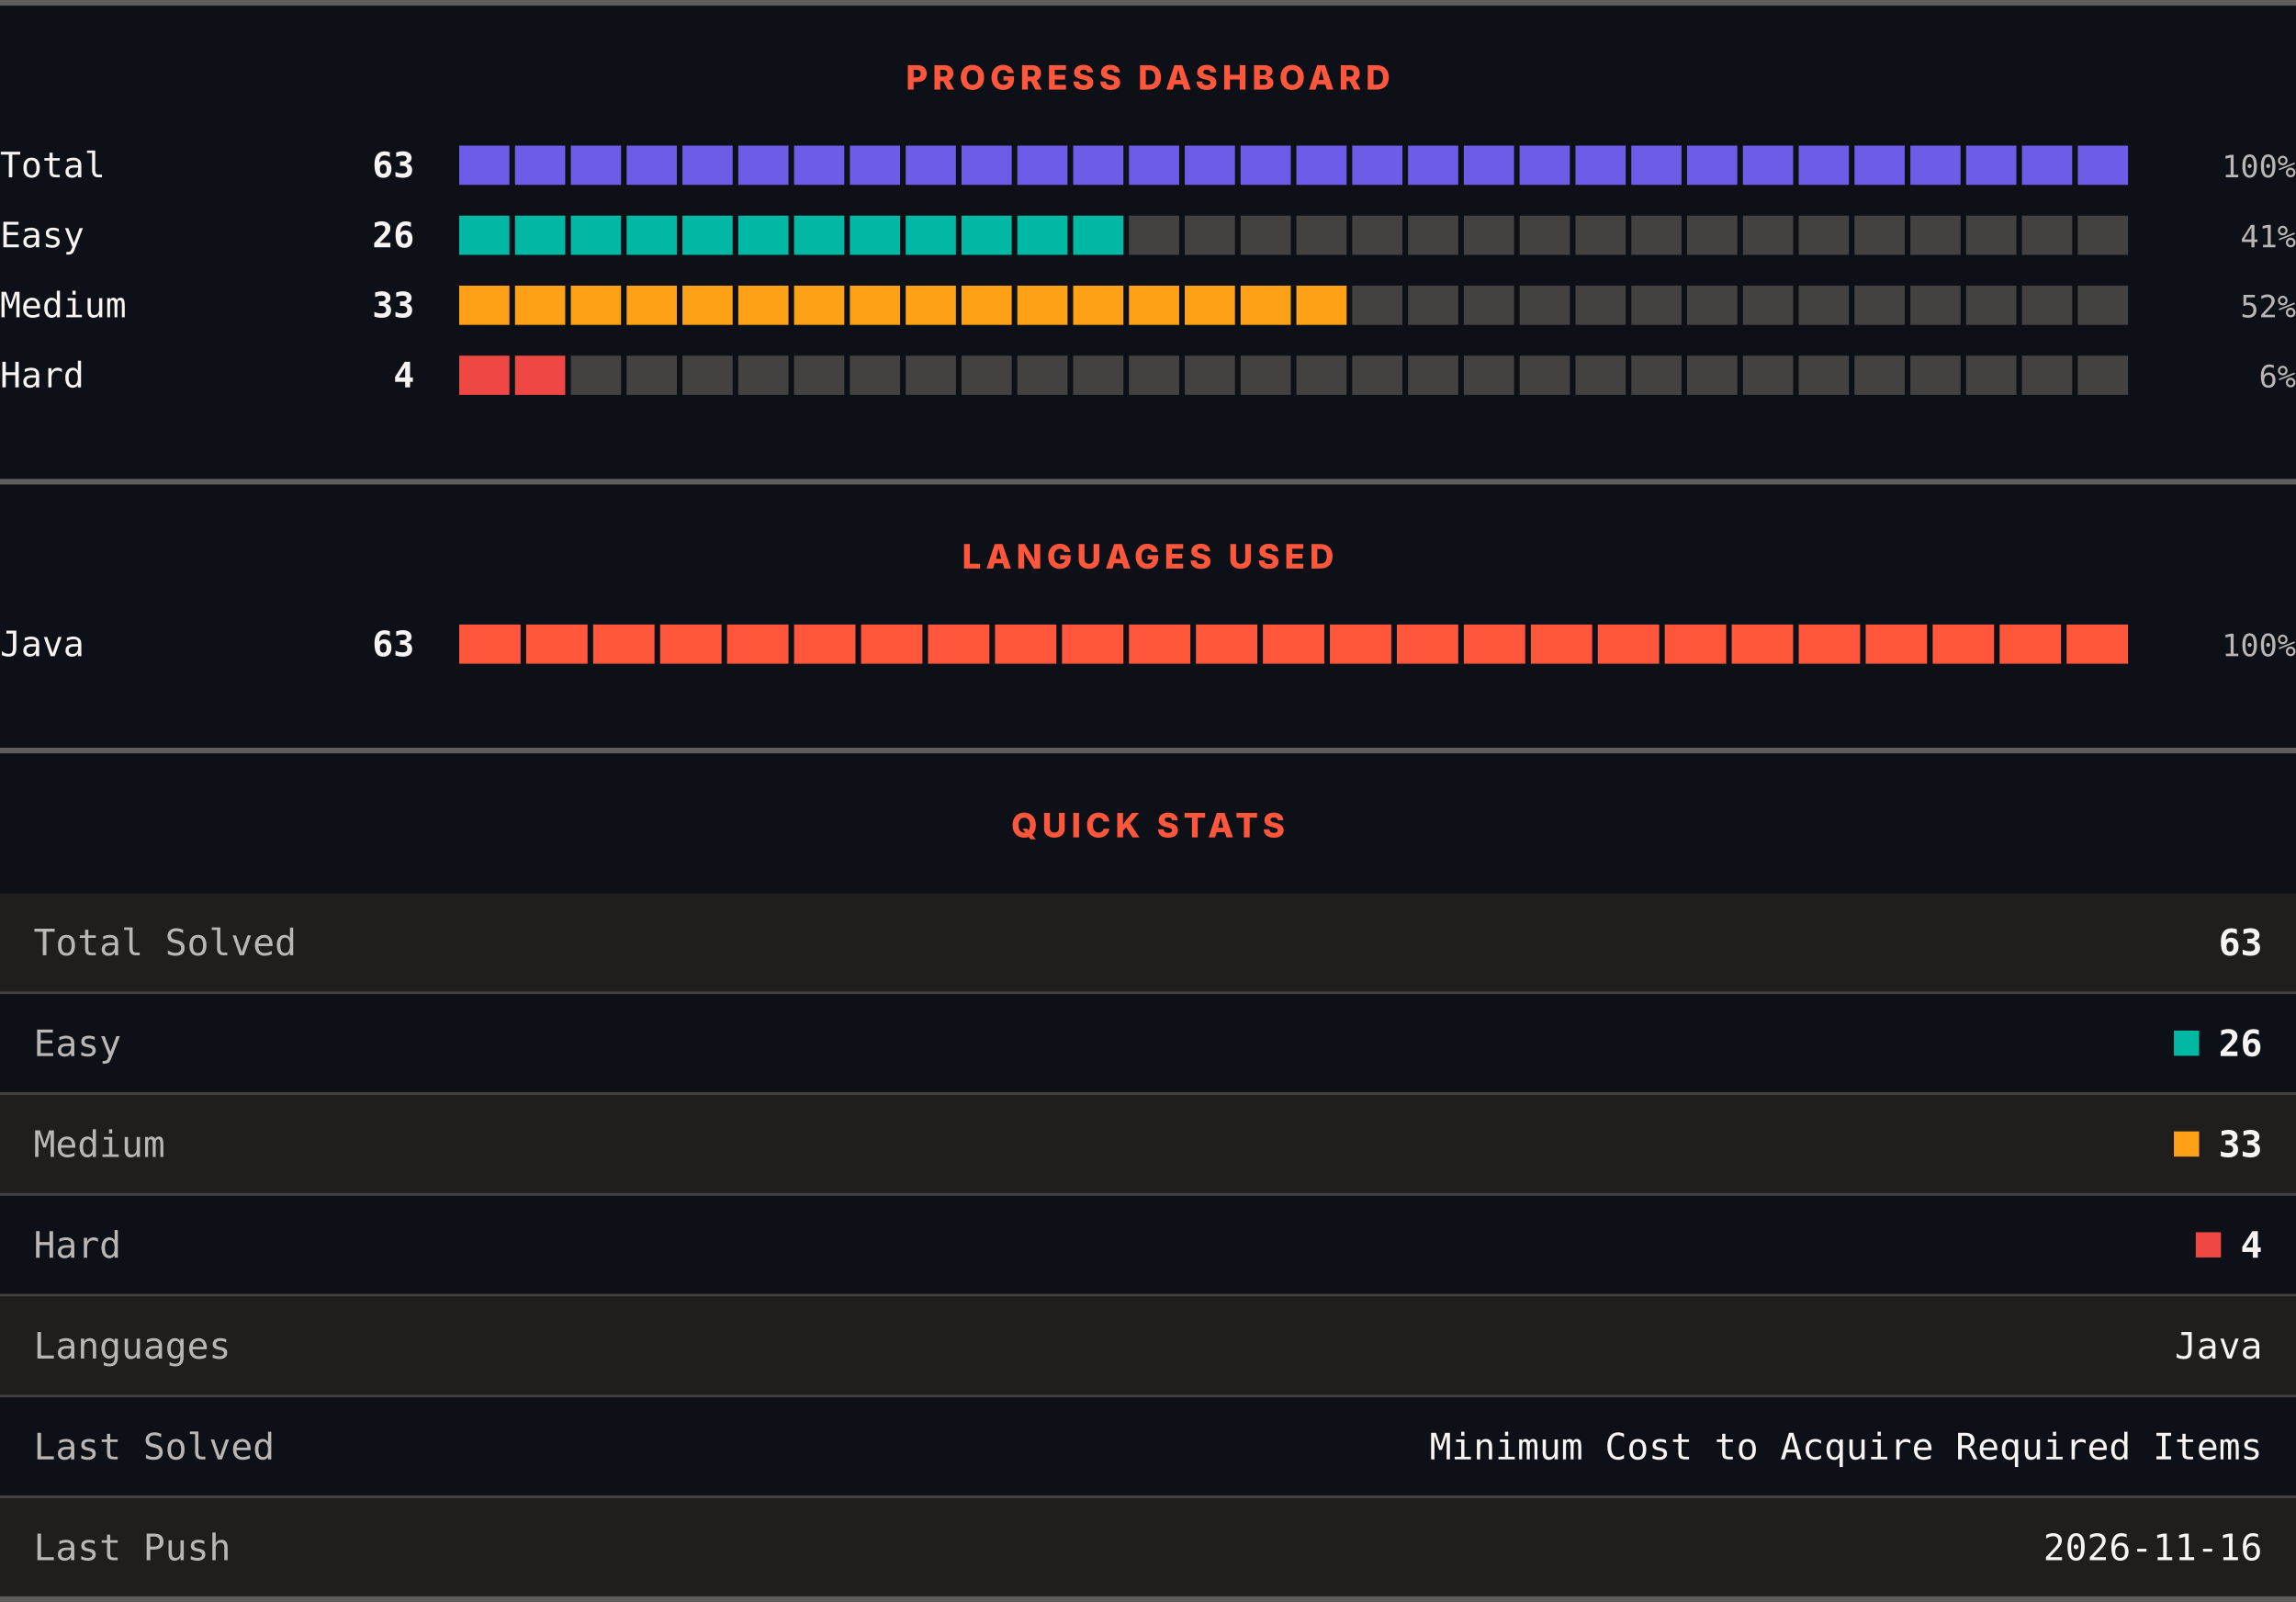
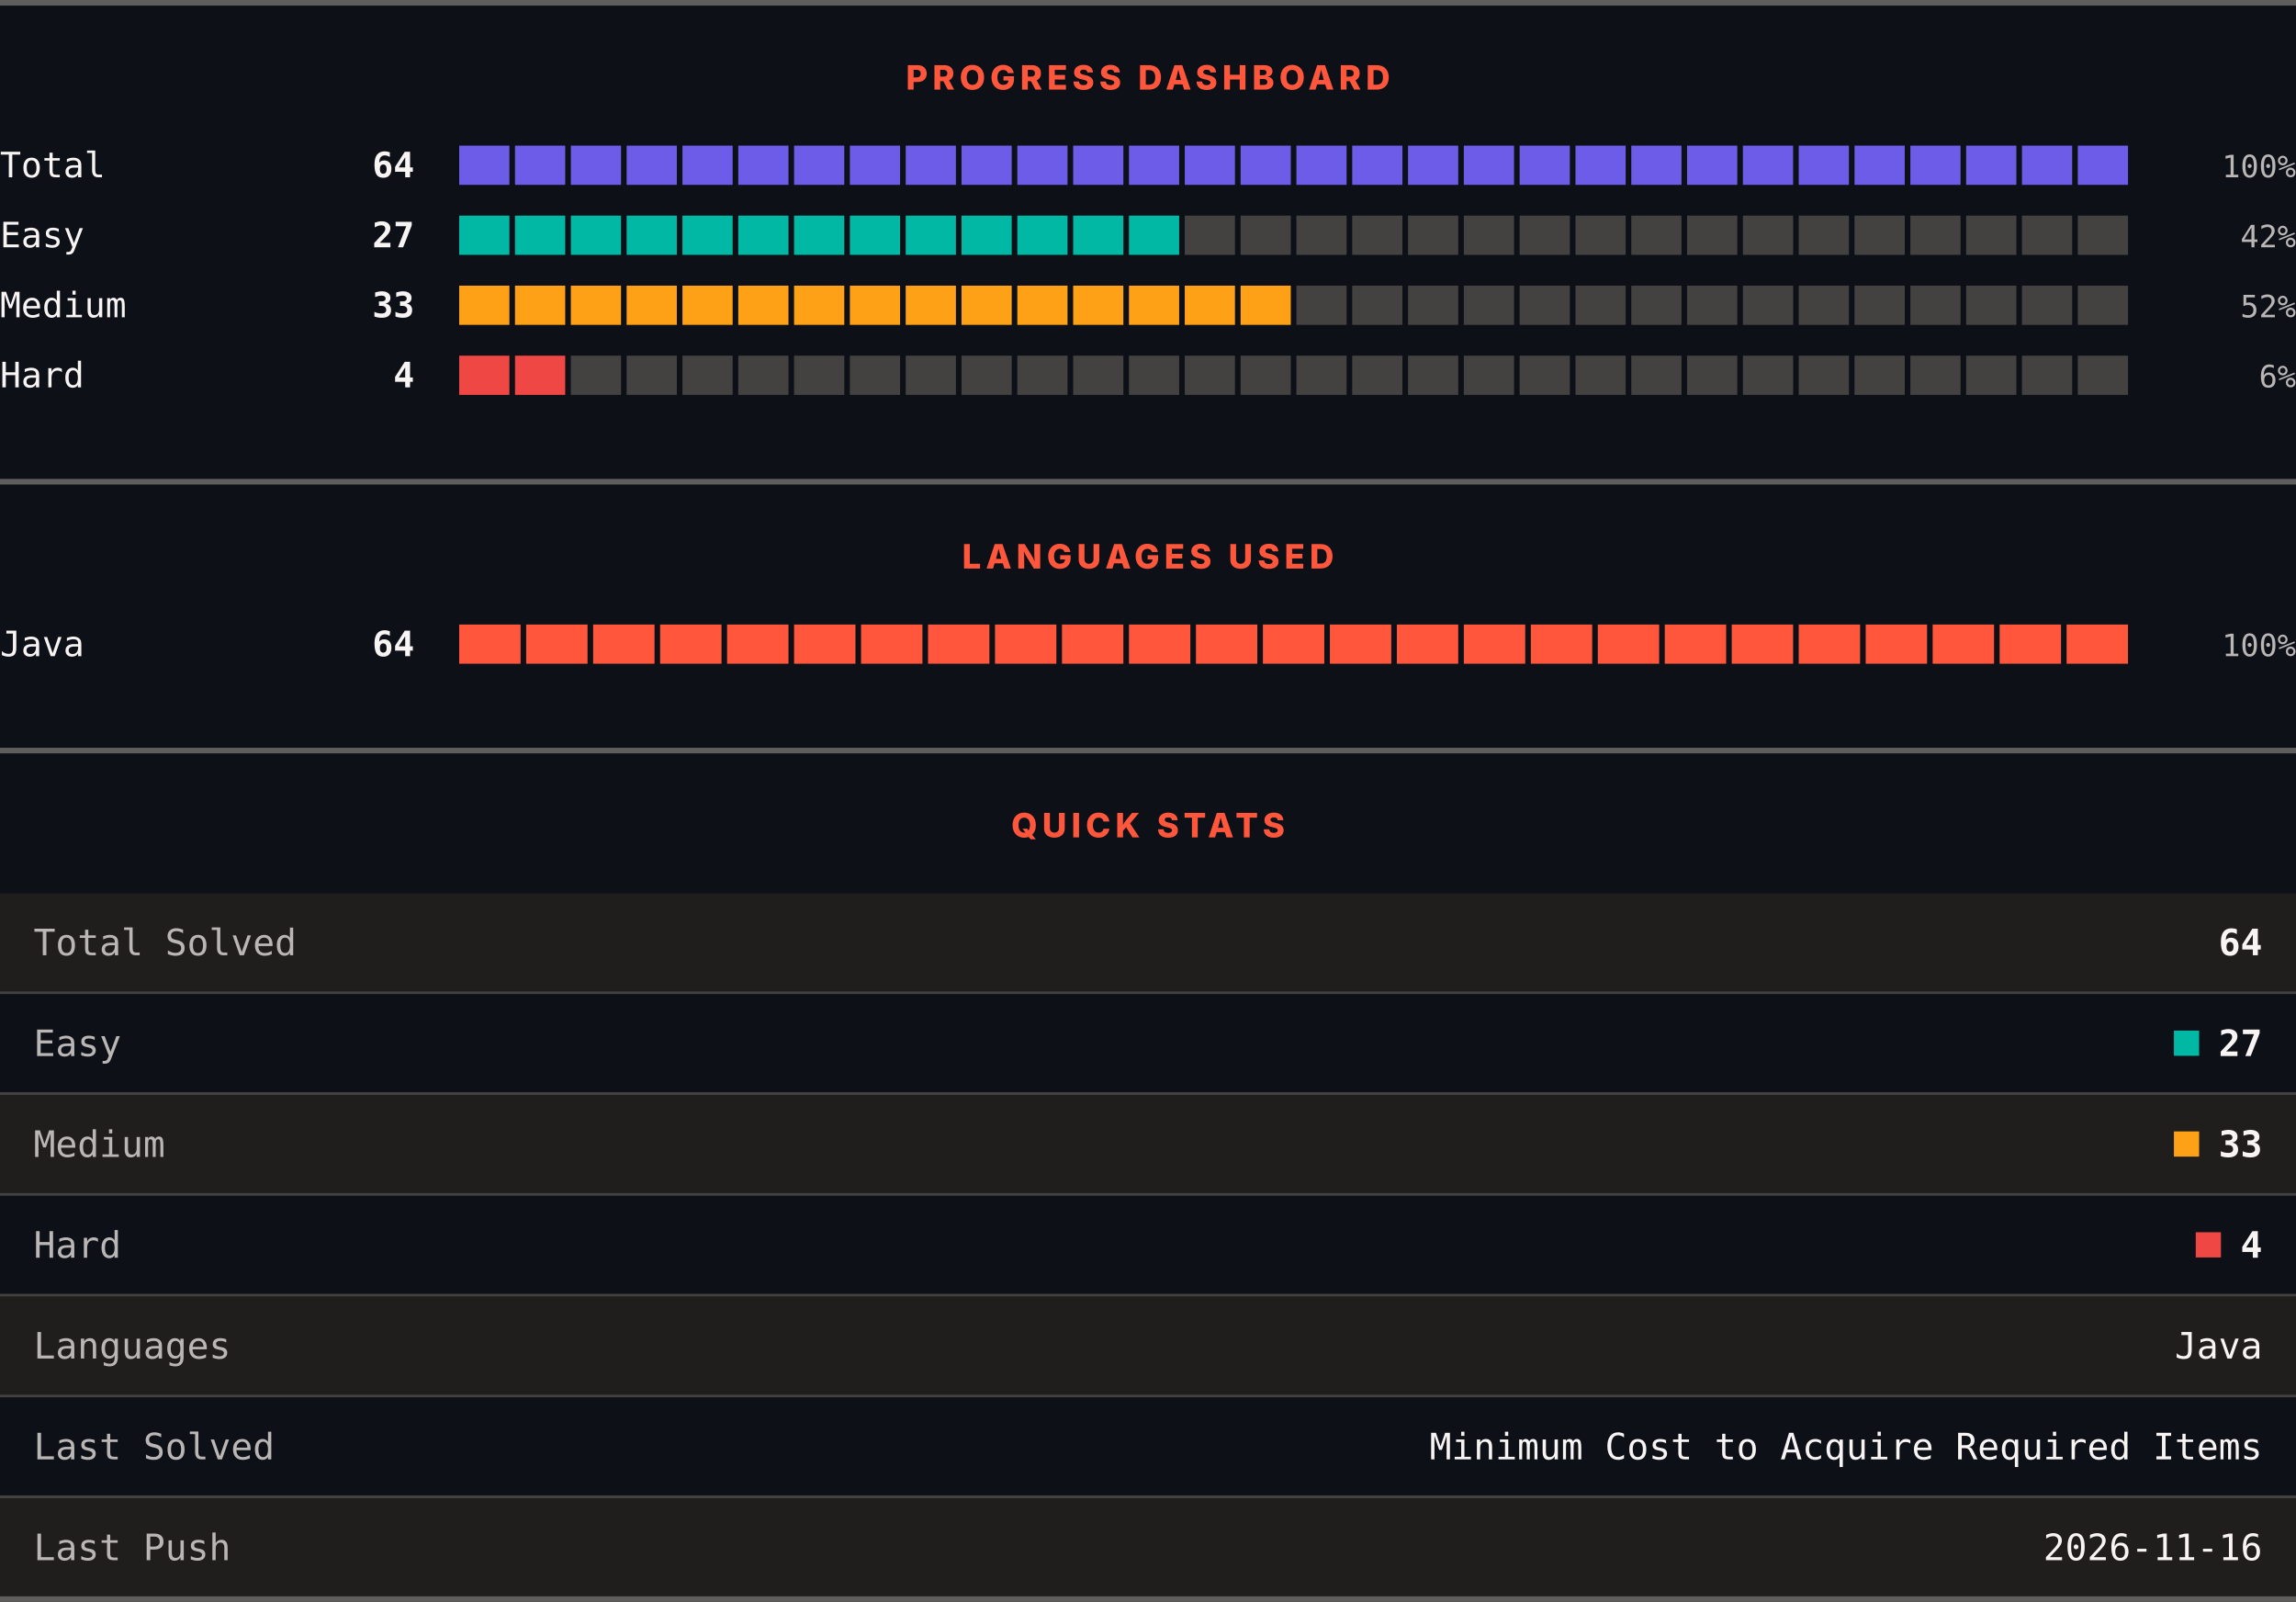
<svg xmlns="http://www.w3.org/2000/svg" width="820" height="572" viewBox="0 0 820 572" role="img" aria-label="LeetCode progress, languages and quick stats">
  <rect width="820" height="572" fill="#0d1117" />
  <rect x="0" y="0" width="820" height="2" fill="#605d5d" />
  <text x="410" y="32" text-anchor="middle" font-family="Archivo, system-ui, -apple-system, Segoe UI, sans-serif" font-size="12" font-weight="800" letter-spacing="1.68" fill="#ff563c">PROGRESS DASHBOARD</text>
  <text x="0" y="63.3" font-family="ui-monospace, SFMono-Regular, Menlo, Consolas, monospace" font-size="12.5" fill="#f8f4f4">Total</text>
-   <text x="148" y="63.3" text-anchor="end" font-family="ui-monospace, SFMono-Regular, Menlo, Consolas, monospace" font-size="12.5" font-weight="700" fill="#f8f4f4">63</text>
+   <text x="148" y="63.3" text-anchor="end" font-family="ui-monospace, SFMono-Regular, Menlo, Consolas, monospace" font-size="12.5" font-weight="700" fill="#f8f4f4">64</text>
  <rect x="164.00" y="52" width="17.93" height="14" fill="#6c5ce7" />
  <rect x="183.93" y="52" width="17.93" height="14" fill="#6c5ce7" />
  <rect x="203.87" y="52" width="17.93" height="14" fill="#6c5ce7" />
  <rect x="223.80" y="52" width="17.93" height="14" fill="#6c5ce7" />
  <rect x="243.73" y="52" width="17.93" height="14" fill="#6c5ce7" />
  <rect x="263.67" y="52" width="17.93" height="14" fill="#6c5ce7" />
  <rect x="283.60" y="52" width="17.93" height="14" fill="#6c5ce7" />
  <rect x="303.53" y="52" width="17.93" height="14" fill="#6c5ce7" />
  <rect x="323.47" y="52" width="17.93" height="14" fill="#6c5ce7" />
  <rect x="343.40" y="52" width="17.93" height="14" fill="#6c5ce7" />
  <rect x="363.33" y="52" width="17.93" height="14" fill="#6c5ce7" />
  <rect x="383.27" y="52" width="17.93" height="14" fill="#6c5ce7" />
  <rect x="403.20" y="52" width="17.93" height="14" fill="#6c5ce7" />
  <rect x="423.13" y="52" width="17.93" height="14" fill="#6c5ce7" />
  <rect x="443.07" y="52" width="17.93" height="14" fill="#6c5ce7" />
  <rect x="463.00" y="52" width="17.93" height="14" fill="#6c5ce7" />
  <rect x="482.93" y="52" width="17.93" height="14" fill="#6c5ce7" />
  <rect x="502.87" y="52" width="17.93" height="14" fill="#6c5ce7" />
  <rect x="522.80" y="52" width="17.93" height="14" fill="#6c5ce7" />
  <rect x="542.73" y="52" width="17.93" height="14" fill="#6c5ce7" />
  <rect x="562.67" y="52" width="17.93" height="14" fill="#6c5ce7" />
  <rect x="582.60" y="52" width="17.93" height="14" fill="#6c5ce7" />
  <rect x="602.53" y="52" width="17.93" height="14" fill="#6c5ce7" />
  <rect x="622.47" y="52" width="17.93" height="14" fill="#6c5ce7" />
  <rect x="642.40" y="52" width="17.93" height="14" fill="#6c5ce7" />
  <rect x="662.33" y="52" width="17.93" height="14" fill="#6c5ce7" />
  <rect x="682.27" y="52" width="17.93" height="14" fill="#6c5ce7" />
  <rect x="702.20" y="52" width="17.93" height="14" fill="#6c5ce7" />
  <rect x="722.13" y="52" width="17.93" height="14" fill="#6c5ce7" />
  <rect x="742.07" y="52" width="17.93" height="14" fill="#6c5ce7" />
  <text x="820" y="63.3" text-anchor="end" font-family="ui-monospace, SFMono-Regular, Menlo, Consolas, monospace" font-size="11" fill="#bab6b6">100%</text>
  <text x="0" y="88.3" font-family="ui-monospace, SFMono-Regular, Menlo, Consolas, monospace" font-size="12.5" fill="#f8f4f4">Easy</text>
-   <text x="148" y="88.3" text-anchor="end" font-family="ui-monospace, SFMono-Regular, Menlo, Consolas, monospace" font-size="12.5" font-weight="700" fill="#f8f4f4">26</text>
+   <text x="148" y="88.3" text-anchor="end" font-family="ui-monospace, SFMono-Regular, Menlo, Consolas, monospace" font-size="12.5" font-weight="700" fill="#f8f4f4">27</text>
  <rect x="164.00" y="77" width="17.93" height="14" fill="#00b8a3" />
  <rect x="183.93" y="77" width="17.93" height="14" fill="#00b8a3" />
  <rect x="203.87" y="77" width="17.93" height="14" fill="#00b8a3" />
  <rect x="223.80" y="77" width="17.93" height="14" fill="#00b8a3" />
  <rect x="243.73" y="77" width="17.93" height="14" fill="#00b8a3" />
  <rect x="263.67" y="77" width="17.93" height="14" fill="#00b8a3" />
  <rect x="283.60" y="77" width="17.93" height="14" fill="#00b8a3" />
  <rect x="303.53" y="77" width="17.93" height="14" fill="#00b8a3" />
  <rect x="323.47" y="77" width="17.93" height="14" fill="#00b8a3" />
  <rect x="343.40" y="77" width="17.93" height="14" fill="#00b8a3" />
  <rect x="363.33" y="77" width="17.93" height="14" fill="#00b8a3" />
  <rect x="383.27" y="77" width="17.93" height="14" fill="#00b8a3" />
-   <rect x="403.20" y="77" width="17.93" height="14" fill="#444141" />
+   <rect x="403.20" y="77" width="17.93" height="14" fill="#00b8a3" />
  <rect x="423.13" y="77" width="17.93" height="14" fill="#444141" />
  <rect x="443.07" y="77" width="17.93" height="14" fill="#444141" />
  <rect x="463.00" y="77" width="17.93" height="14" fill="#444141" />
  <rect x="482.93" y="77" width="17.93" height="14" fill="#444141" />
  <rect x="502.87" y="77" width="17.93" height="14" fill="#444141" />
  <rect x="522.80" y="77" width="17.93" height="14" fill="#444141" />
  <rect x="542.73" y="77" width="17.93" height="14" fill="#444141" />
  <rect x="562.67" y="77" width="17.93" height="14" fill="#444141" />
  <rect x="582.60" y="77" width="17.93" height="14" fill="#444141" />
  <rect x="602.53" y="77" width="17.93" height="14" fill="#444141" />
  <rect x="622.47" y="77" width="17.93" height="14" fill="#444141" />
  <rect x="642.40" y="77" width="17.93" height="14" fill="#444141" />
  <rect x="662.33" y="77" width="17.93" height="14" fill="#444141" />
  <rect x="682.27" y="77" width="17.93" height="14" fill="#444141" />
  <rect x="702.20" y="77" width="17.93" height="14" fill="#444141" />
  <rect x="722.13" y="77" width="17.93" height="14" fill="#444141" />
  <rect x="742.07" y="77" width="17.93" height="14" fill="#444141" />
-   <text x="820" y="88.3" text-anchor="end" font-family="ui-monospace, SFMono-Regular, Menlo, Consolas, monospace" font-size="11" fill="#bab6b6">41%</text>
+   <text x="820" y="88.3" text-anchor="end" font-family="ui-monospace, SFMono-Regular, Menlo, Consolas, monospace" font-size="11" fill="#bab6b6">42%</text>
  <text x="0" y="113.3" font-family="ui-monospace, SFMono-Regular, Menlo, Consolas, monospace" font-size="12.5" fill="#f8f4f4">Medium</text>
  <text x="148" y="113.3" text-anchor="end" font-family="ui-monospace, SFMono-Regular, Menlo, Consolas, monospace" font-size="12.5" font-weight="700" fill="#f8f4f4">33</text>
  <rect x="164.00" y="102" width="17.93" height="14" fill="#ffa116" />
  <rect x="183.93" y="102" width="17.93" height="14" fill="#ffa116" />
  <rect x="203.87" y="102" width="17.93" height="14" fill="#ffa116" />
  <rect x="223.80" y="102" width="17.93" height="14" fill="#ffa116" />
  <rect x="243.73" y="102" width="17.93" height="14" fill="#ffa116" />
  <rect x="263.67" y="102" width="17.93" height="14" fill="#ffa116" />
  <rect x="283.60" y="102" width="17.93" height="14" fill="#ffa116" />
  <rect x="303.53" y="102" width="17.93" height="14" fill="#ffa116" />
  <rect x="323.47" y="102" width="17.93" height="14" fill="#ffa116" />
  <rect x="343.40" y="102" width="17.93" height="14" fill="#ffa116" />
  <rect x="363.33" y="102" width="17.93" height="14" fill="#ffa116" />
  <rect x="383.27" y="102" width="17.93" height="14" fill="#ffa116" />
  <rect x="403.20" y="102" width="17.93" height="14" fill="#ffa116" />
  <rect x="423.13" y="102" width="17.93" height="14" fill="#ffa116" />
  <rect x="443.07" y="102" width="17.93" height="14" fill="#ffa116" />
-   <rect x="463.00" y="102" width="17.93" height="14" fill="#ffa116" />
+   <rect x="463.00" y="102" width="17.93" height="14" fill="#444141" />
  <rect x="482.93" y="102" width="17.93" height="14" fill="#444141" />
  <rect x="502.87" y="102" width="17.93" height="14" fill="#444141" />
  <rect x="522.80" y="102" width="17.93" height="14" fill="#444141" />
  <rect x="542.73" y="102" width="17.93" height="14" fill="#444141" />
  <rect x="562.67" y="102" width="17.93" height="14" fill="#444141" />
  <rect x="582.60" y="102" width="17.93" height="14" fill="#444141" />
  <rect x="602.53" y="102" width="17.93" height="14" fill="#444141" />
  <rect x="622.47" y="102" width="17.93" height="14" fill="#444141" />
  <rect x="642.40" y="102" width="17.93" height="14" fill="#444141" />
  <rect x="662.33" y="102" width="17.93" height="14" fill="#444141" />
  <rect x="682.27" y="102" width="17.93" height="14" fill="#444141" />
  <rect x="702.20" y="102" width="17.93" height="14" fill="#444141" />
  <rect x="722.13" y="102" width="17.93" height="14" fill="#444141" />
  <rect x="742.07" y="102" width="17.93" height="14" fill="#444141" />
  <text x="820" y="113.3" text-anchor="end" font-family="ui-monospace, SFMono-Regular, Menlo, Consolas, monospace" font-size="11" fill="#bab6b6">52%</text>
  <text x="0" y="138.3" font-family="ui-monospace, SFMono-Regular, Menlo, Consolas, monospace" font-size="12.5" fill="#f8f4f4">Hard</text>
  <text x="148" y="138.3" text-anchor="end" font-family="ui-monospace, SFMono-Regular, Menlo, Consolas, monospace" font-size="12.5" font-weight="700" fill="#f8f4f4">4</text>
  <rect x="164.00" y="127" width="17.93" height="14" fill="#ef4743" />
  <rect x="183.93" y="127" width="17.93" height="14" fill="#ef4743" />
  <rect x="203.87" y="127" width="17.93" height="14" fill="#444141" />
  <rect x="223.80" y="127" width="17.93" height="14" fill="#444141" />
  <rect x="243.73" y="127" width="17.93" height="14" fill="#444141" />
  <rect x="263.67" y="127" width="17.93" height="14" fill="#444141" />
  <rect x="283.60" y="127" width="17.93" height="14" fill="#444141" />
  <rect x="303.53" y="127" width="17.93" height="14" fill="#444141" />
  <rect x="323.47" y="127" width="17.93" height="14" fill="#444141" />
  <rect x="343.40" y="127" width="17.93" height="14" fill="#444141" />
  <rect x="363.33" y="127" width="17.93" height="14" fill="#444141" />
  <rect x="383.27" y="127" width="17.93" height="14" fill="#444141" />
  <rect x="403.20" y="127" width="17.93" height="14" fill="#444141" />
  <rect x="423.13" y="127" width="17.93" height="14" fill="#444141" />
  <rect x="443.07" y="127" width="17.93" height="14" fill="#444141" />
  <rect x="463.00" y="127" width="17.93" height="14" fill="#444141" />
  <rect x="482.93" y="127" width="17.93" height="14" fill="#444141" />
  <rect x="502.87" y="127" width="17.93" height="14" fill="#444141" />
  <rect x="522.80" y="127" width="17.93" height="14" fill="#444141" />
  <rect x="542.73" y="127" width="17.93" height="14" fill="#444141" />
  <rect x="562.67" y="127" width="17.93" height="14" fill="#444141" />
  <rect x="582.60" y="127" width="17.93" height="14" fill="#444141" />
  <rect x="602.53" y="127" width="17.93" height="14" fill="#444141" />
  <rect x="622.47" y="127" width="17.93" height="14" fill="#444141" />
  <rect x="642.40" y="127" width="17.93" height="14" fill="#444141" />
  <rect x="662.33" y="127" width="17.93" height="14" fill="#444141" />
  <rect x="682.27" y="127" width="17.93" height="14" fill="#444141" />
  <rect x="702.20" y="127" width="17.93" height="14" fill="#444141" />
  <rect x="722.13" y="127" width="17.93" height="14" fill="#444141" />
  <rect x="742.07" y="127" width="17.93" height="14" fill="#444141" />
  <text x="820" y="138.3" text-anchor="end" font-family="ui-monospace, SFMono-Regular, Menlo, Consolas, monospace" font-size="11" fill="#bab6b6">6%</text>
  <rect x="0" y="171" width="820" height="2" fill="#605d5d" />
  <text x="410" y="203" text-anchor="middle" font-family="Archivo, system-ui, -apple-system, Segoe UI, sans-serif" font-size="12" font-weight="800" letter-spacing="1.68" fill="#ff563c">LANGUAGES USED</text>
  <text x="0" y="234.3" font-family="ui-monospace, SFMono-Regular, Menlo, Consolas, monospace" font-size="12.5" fill="#f8f4f4">Java</text>
-   <text x="148" y="234.3" text-anchor="end" font-family="ui-monospace, SFMono-Regular, Menlo, Consolas, monospace" font-size="12.5" font-weight="700" fill="#f8f4f4">63</text>
+   <text x="148" y="234.3" text-anchor="end" font-family="ui-monospace, SFMono-Regular, Menlo, Consolas, monospace" font-size="12.5" font-weight="700" fill="#f8f4f4">64</text>
  <rect x="164.00" y="223" width="21.92" height="14" fill="#ff563c" />
  <rect x="187.92" y="223" width="21.92" height="14" fill="#ff563c" />
  <rect x="211.84" y="223" width="21.92" height="14" fill="#ff563c" />
  <rect x="235.76" y="223" width="21.92" height="14" fill="#ff563c" />
  <rect x="259.68" y="223" width="21.92" height="14" fill="#ff563c" />
  <rect x="283.60" y="223" width="21.92" height="14" fill="#ff563c" />
  <rect x="307.52" y="223" width="21.92" height="14" fill="#ff563c" />
  <rect x="331.44" y="223" width="21.92" height="14" fill="#ff563c" />
  <rect x="355.36" y="223" width="21.92" height="14" fill="#ff563c" />
  <rect x="379.28" y="223" width="21.92" height="14" fill="#ff563c" />
  <rect x="403.20" y="223" width="21.92" height="14" fill="#ff563c" />
  <rect x="427.12" y="223" width="21.92" height="14" fill="#ff563c" />
  <rect x="451.04" y="223" width="21.92" height="14" fill="#ff563c" />
  <rect x="474.96" y="223" width="21.92" height="14" fill="#ff563c" />
  <rect x="498.88" y="223" width="21.92" height="14" fill="#ff563c" />
  <rect x="522.80" y="223" width="21.92" height="14" fill="#ff563c" />
  <rect x="546.72" y="223" width="21.92" height="14" fill="#ff563c" />
  <rect x="570.64" y="223" width="21.92" height="14" fill="#ff563c" />
  <rect x="594.56" y="223" width="21.92" height="14" fill="#ff563c" />
  <rect x="618.48" y="223" width="21.92" height="14" fill="#ff563c" />
  <rect x="642.40" y="223" width="21.92" height="14" fill="#ff563c" />
  <rect x="666.32" y="223" width="21.92" height="14" fill="#ff563c" />
  <rect x="690.24" y="223" width="21.92" height="14" fill="#ff563c" />
  <rect x="714.16" y="223" width="21.92" height="14" fill="#ff563c" />
  <rect x="738.08" y="223" width="21.92" height="14" fill="#ff563c" />
  <text x="820" y="234.3" text-anchor="end" font-family="ui-monospace, SFMono-Regular, Menlo, Consolas, monospace" font-size="11" fill="#bab6b6">100%</text>
  <rect x="0" y="267" width="820" height="2" fill="#605d5d" />
  <text x="410" y="299" text-anchor="middle" font-family="Archivo, system-ui, -apple-system, Segoe UI, sans-serif" font-size="12" font-weight="800" letter-spacing="1.68" fill="#ff563c">QUICK STATS</text>
  <rect x="0" y="319" width="820" height="35" fill="#201e1d" />
  <text x="12" y="341.1" font-family="ui-monospace, SFMono-Regular, Menlo, Consolas, monospace" font-size="13" fill="#bab6b6">Total Solved</text>
-   <text x="808" y="341.1" text-anchor="end" font-family="ui-monospace, SFMono-Regular, Menlo, Consolas, monospace" font-size="13" font-weight="700" fill="#f8f4f4">63</text>
+   <text x="808" y="341.1" text-anchor="end" font-family="ui-monospace, SFMono-Regular, Menlo, Consolas, monospace" font-size="13" font-weight="700" fill="#f8f4f4">64</text>
  <rect x="0" y="354" width="820" height="1" fill="#444141" />
  <rect x="0" y="355" width="820" height="35" fill="#0d1117" />
  <text x="12" y="377.1" font-family="ui-monospace, SFMono-Regular, Menlo, Consolas, monospace" font-size="13" fill="#bab6b6">Easy</text>
  <rect x="776.4" y="368" width="9" height="9" fill="#00b8a3" />
-   <text x="808" y="377.1" text-anchor="end" font-family="ui-monospace, SFMono-Regular, Menlo, Consolas, monospace" font-size="13" font-weight="700" fill="#f8f4f4">26</text>
+   <text x="808" y="377.1" text-anchor="end" font-family="ui-monospace, SFMono-Regular, Menlo, Consolas, monospace" font-size="13" font-weight="700" fill="#f8f4f4">27</text>
  <rect x="0" y="390" width="820" height="1" fill="#444141" />
  <rect x="0" y="391" width="820" height="35" fill="#201e1d" />
  <text x="12" y="413.1" font-family="ui-monospace, SFMono-Regular, Menlo, Consolas, monospace" font-size="13" fill="#bab6b6">Medium</text>
  <rect x="776.4" y="404" width="9" height="9" fill="#ffa116" />
  <text x="808" y="413.1" text-anchor="end" font-family="ui-monospace, SFMono-Regular, Menlo, Consolas, monospace" font-size="13" font-weight="700" fill="#f8f4f4">33</text>
  <rect x="0" y="426" width="820" height="1" fill="#444141" />
  <rect x="0" y="427" width="820" height="35" fill="#0d1117" />
  <text x="12" y="449.1" font-family="ui-monospace, SFMono-Regular, Menlo, Consolas, monospace" font-size="13" fill="#bab6b6">Hard</text>
  <rect x="784.2" y="440" width="9" height="9" fill="#ef4743" />
  <text x="808" y="449.1" text-anchor="end" font-family="ui-monospace, SFMono-Regular, Menlo, Consolas, monospace" font-size="13" font-weight="700" fill="#f8f4f4">4</text>
  <rect x="0" y="462" width="820" height="1" fill="#444141" />
  <rect x="0" y="463" width="820" height="35" fill="#201e1d" />
  <text x="12" y="485.1" font-family="ui-monospace, SFMono-Regular, Menlo, Consolas, monospace" font-size="13" fill="#bab6b6">Languages</text>
  <text x="808" y="485.1" text-anchor="end" font-family="ui-monospace, SFMono-Regular, Menlo, Consolas, monospace" font-size="13" fill="#f8f4f4">Java</text>
  <rect x="0" y="498" width="820" height="1" fill="#444141" />
  <rect x="0" y="499" width="820" height="35" fill="#0d1117" />
  <text x="12" y="521.1" font-family="ui-monospace, SFMono-Regular, Menlo, Consolas, monospace" font-size="13" fill="#bab6b6">Last Solved</text>
  <text x="808" y="521.1" text-anchor="end" font-family="ui-monospace, SFMono-Regular, Menlo, Consolas, monospace" font-size="13" fill="#f8f4f4">Minimum Cost to Acquire Required Items</text>
  <rect x="0" y="534" width="820" height="1" fill="#444141" />
  <rect x="0" y="535" width="820" height="35" fill="#201e1d" />
  <text x="12" y="557.1" font-family="ui-monospace, SFMono-Regular, Menlo, Consolas, monospace" font-size="13" fill="#bab6b6">Last Push</text>
  <text x="808" y="557.1" text-anchor="end" font-family="ui-monospace, SFMono-Regular, Menlo, Consolas, monospace" font-size="13" fill="#f8f4f4">2026-11-16</text>
  <rect x="0" y="570" width="820" height="2" fill="#605d5d" />
</svg>
